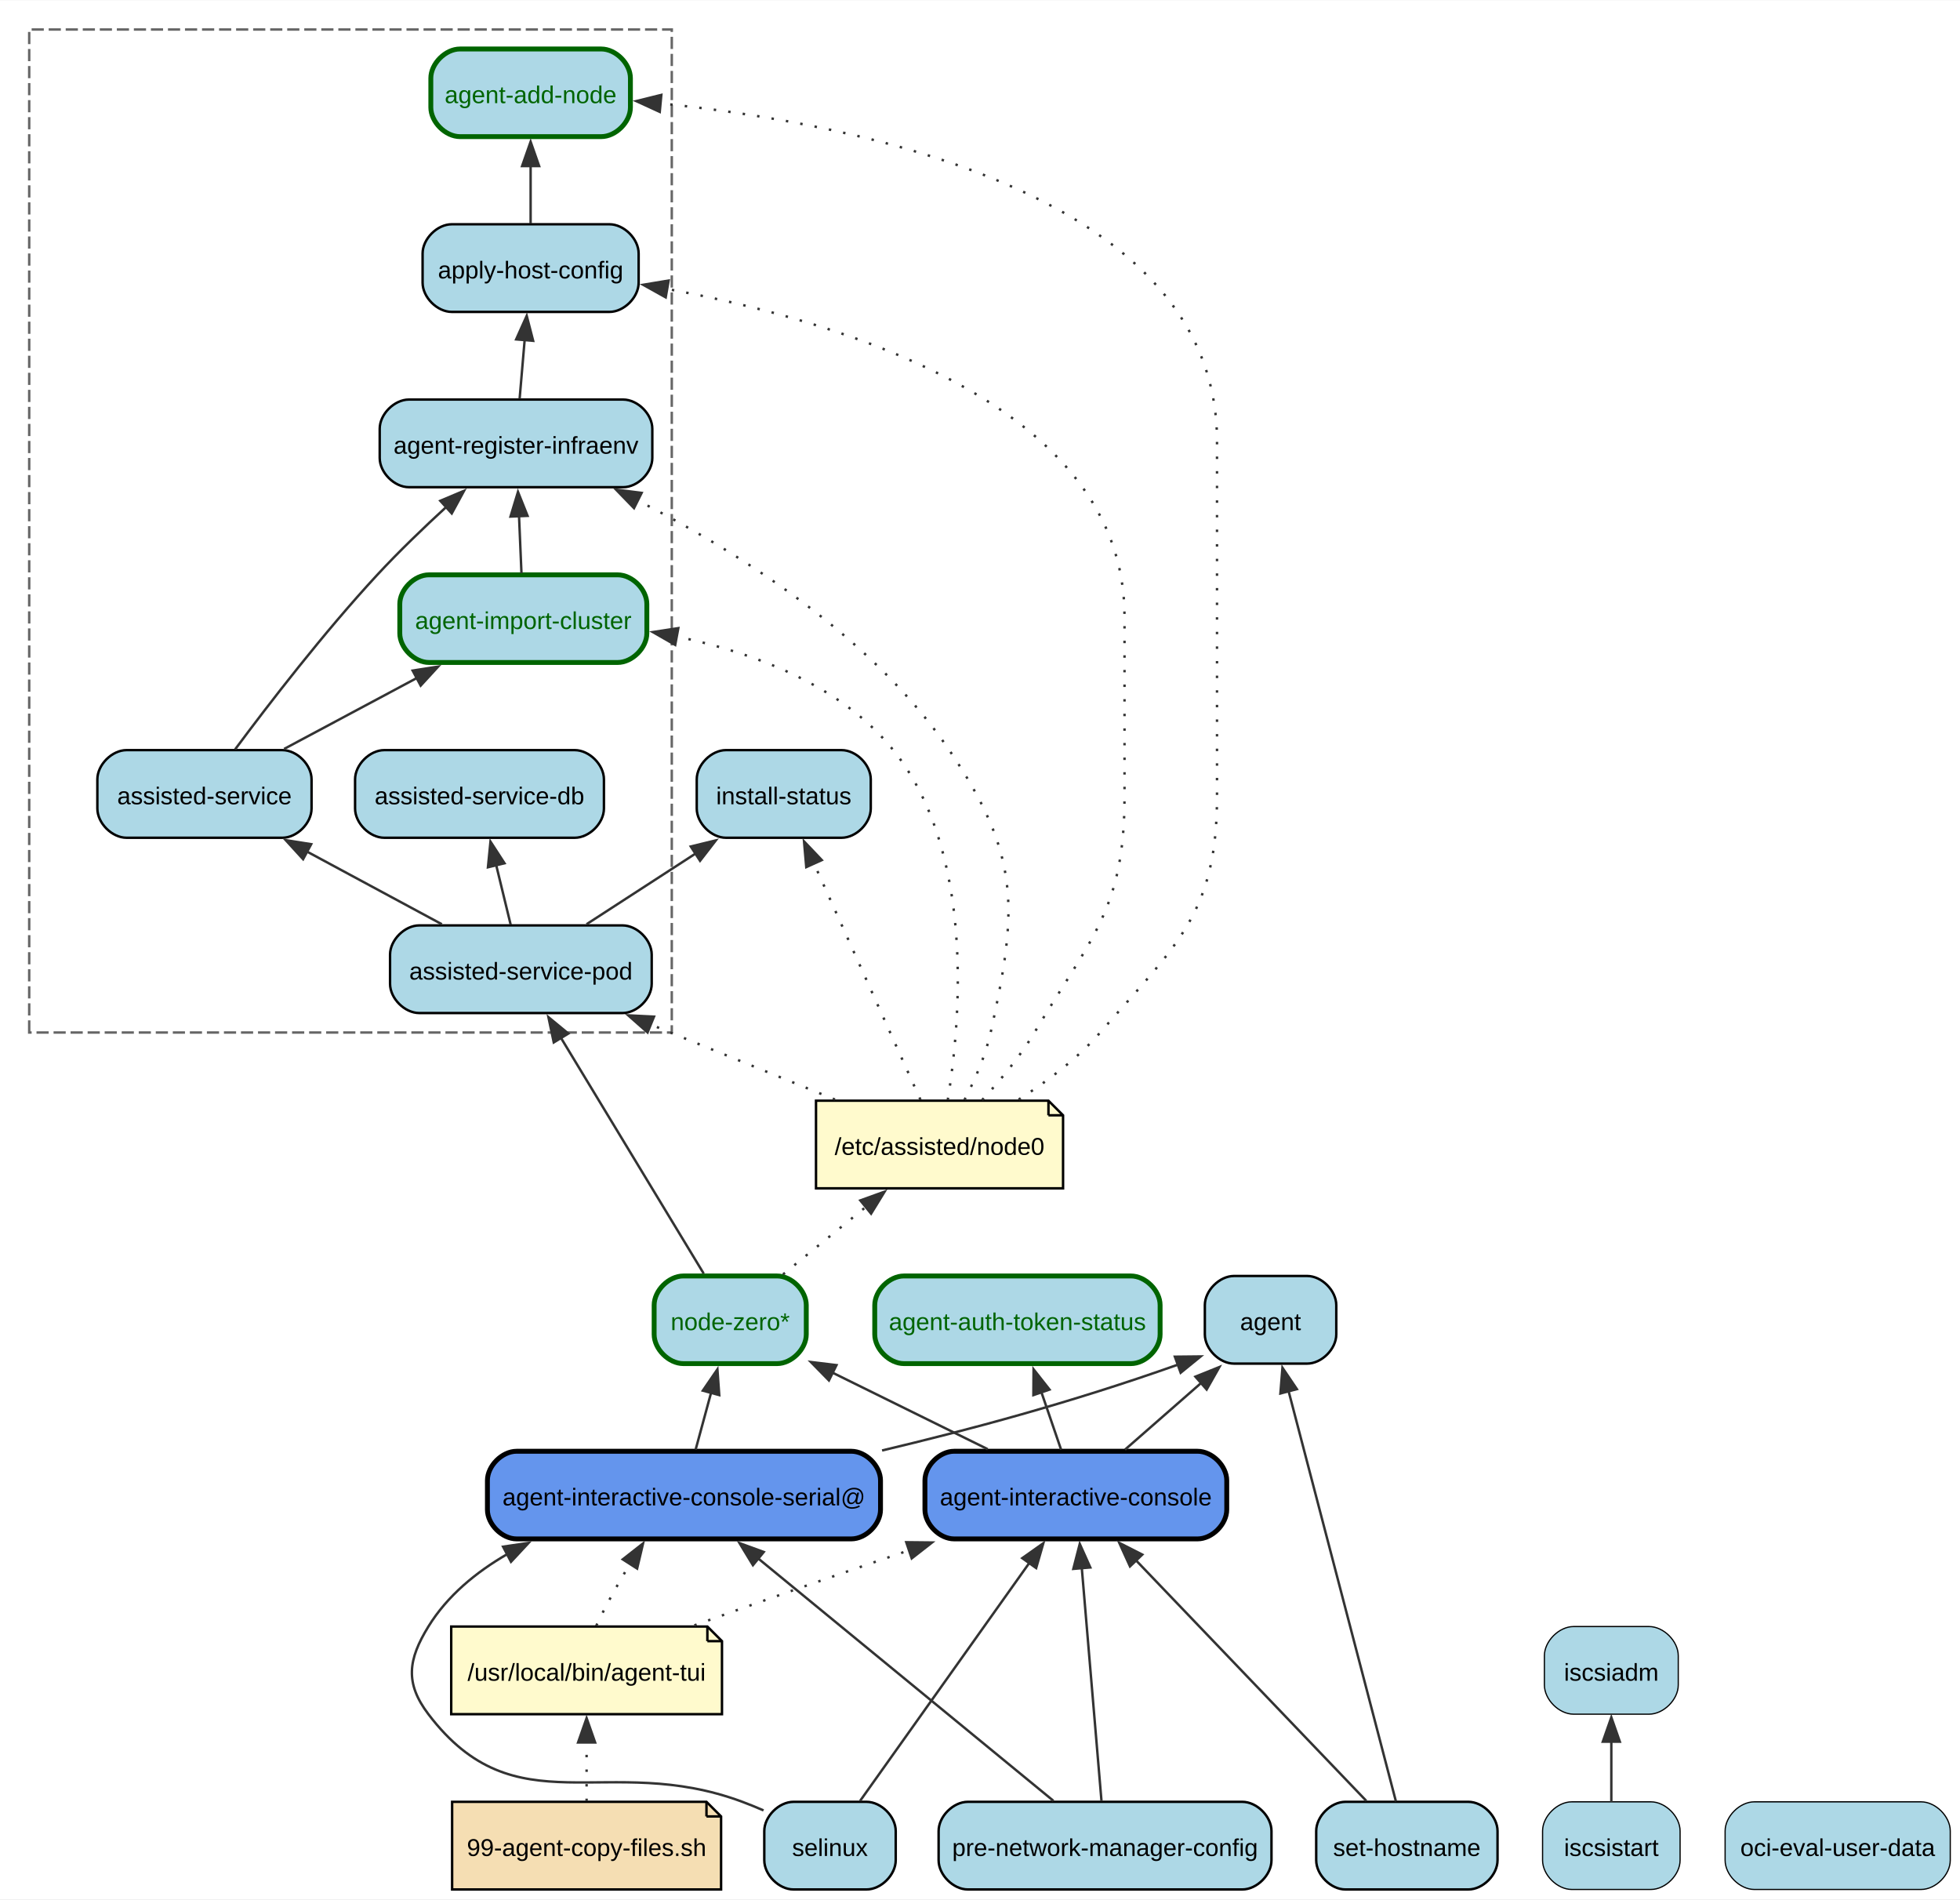
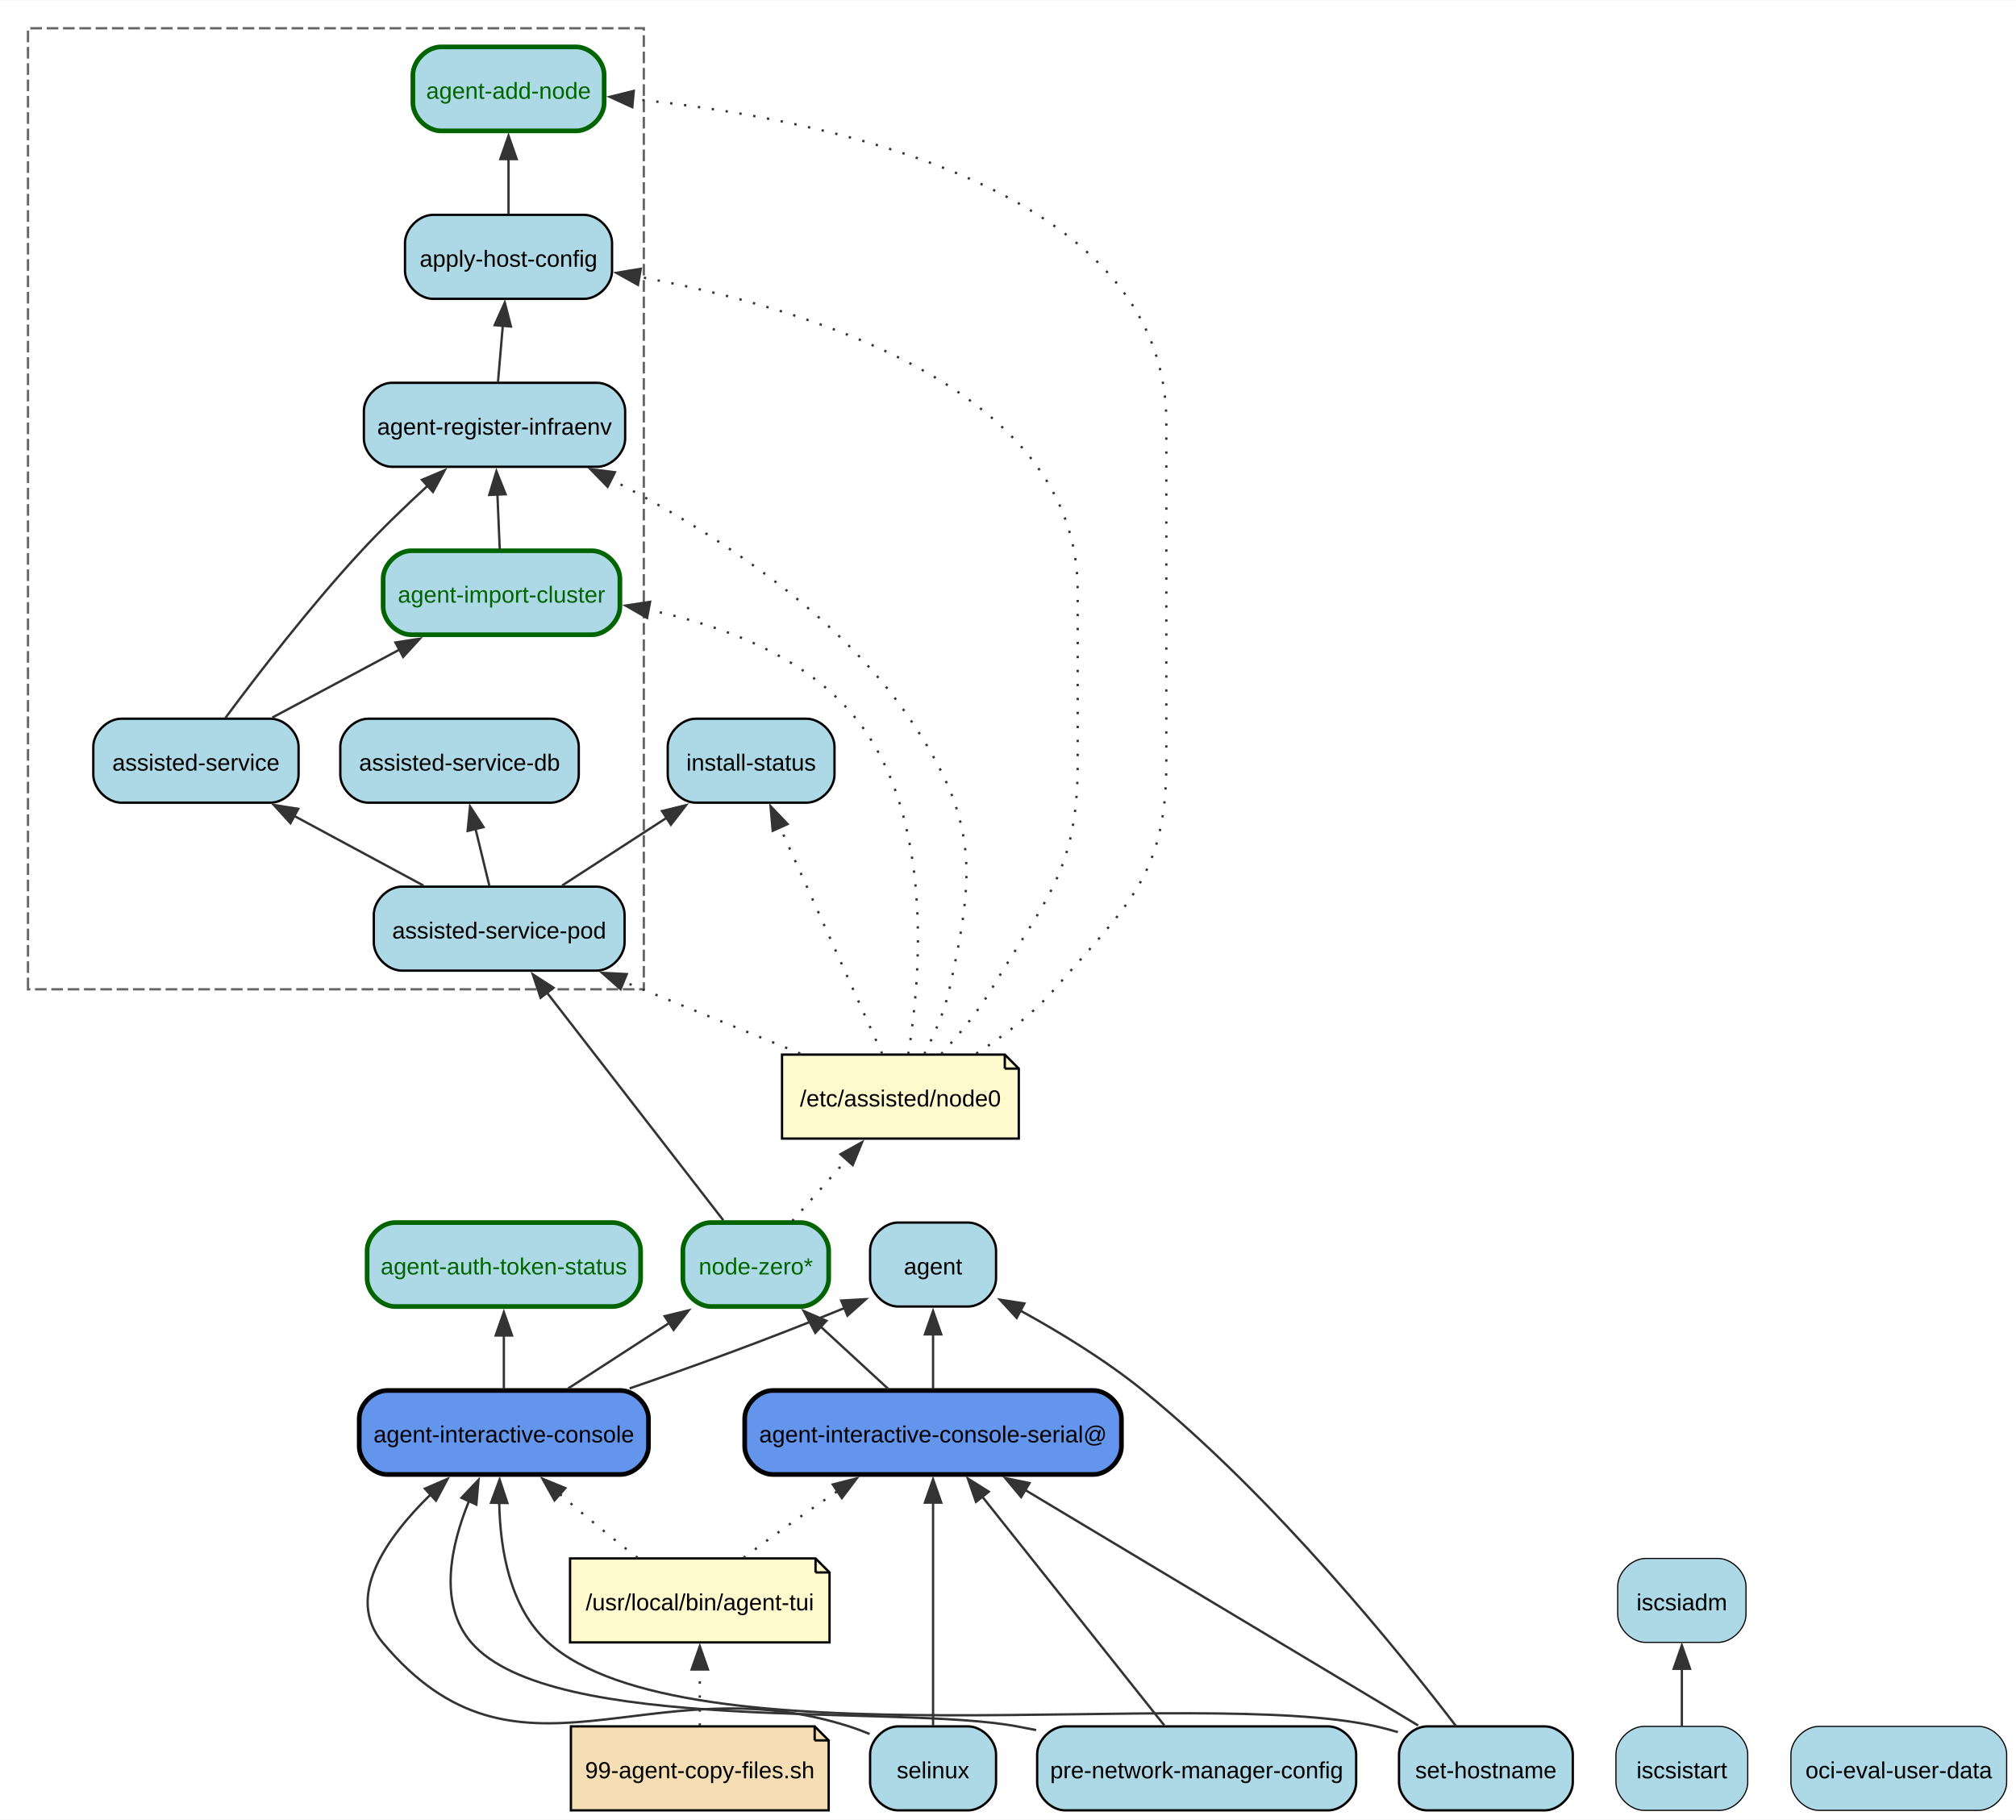
- <svg xmlns="http://www.w3.org/2000/svg" width="805pt" height="780pt" viewBox="0.00 0.00 805.25 780.00">
+ <svg xmlns="http://www.w3.org/2000/svg" width="864pt" height="780pt" viewBox="0.00 0.00 864.25 780.00">
  <g id="graph0" class="graph" transform="scale(1 1) rotate(0) translate(4 776)">
-     <polygon fill="white" stroke="none" points="-4,4 -4,-776 801.25,-776 801.25,4 -4,4" />
+     <polygon fill="white" stroke="none" points="-4,4 -4,-776 860.25,-776 860.25,4 -4,4" />
    <g id="clust2" class="cluster">
      <polygon fill="none" stroke="#666666" stroke-dasharray="5,2" points="8,-352 8,-764 272,-764 272,-352 8,-352" />
    </g>
    <g id="node1" class="node">
-       <path fill="#add8e6" stroke="#006400" stroke-width="2" d="M460.62,-252C460.62,-252 367.38,-252 367.38,-252 361.38,-252 355.38,-246 355.38,-240 355.38,-240 355.38,-228 355.38,-228 355.38,-222 361.38,-216 367.38,-216 367.38,-216 460.62,-216 460.62,-216 466.62,-216 472.62,-222 472.62,-228 472.62,-228 472.62,-240 472.62,-240 472.62,-246 466.62,-252 460.62,-252" />
-       <text text-anchor="middle" x="414" y="-229.75" font-family="Arial" font-size="10.00" fill="#006400">agent-auth-token-status</text>
+       <path fill="#add8e6" stroke="#006400" stroke-width="2" d="M258.62,-252C258.62,-252 165.38,-252 165.38,-252 159.38,-252 153.38,-246 153.38,-240 153.38,-240 153.38,-228 153.38,-228 153.38,-222 159.38,-216 165.38,-216 165.38,-216 258.62,-216 258.62,-216 264.62,-216 270.62,-222 270.62,-228 270.62,-228 270.62,-240 270.62,-240 270.62,-246 264.62,-252 258.62,-252" />
+       <text text-anchor="middle" x="212" y="-229.75" font-family="Arial" font-size="10.00" fill="#006400">agent-auth-token-status</text>
    </g>
    <g id="node2" class="node">
-       <path fill="#add8e6" stroke="black" stroke-width="0.5" d="M673.5,-108C673.5,-108 642.5,-108 642.5,-108 636.5,-108 630.5,-102 630.5,-96 630.5,-96 630.5,-84 630.5,-84 630.5,-78 636.5,-72 642.5,-72 642.5,-72 673.5,-72 673.5,-72 679.5,-72 685.5,-78 685.5,-84 685.5,-84 685.5,-96 685.5,-96 685.5,-102 679.5,-108 673.5,-108" />
-       <text text-anchor="middle" x="658" y="-85.75" font-family="Arial" font-size="10.00">iscsiadm</text>
+       <path fill="#add8e6" stroke="black" stroke-width="0.5" d="M732.5,-108C732.5,-108 701.5,-108 701.5,-108 695.5,-108 689.5,-102 689.5,-96 689.5,-96 689.5,-84 689.5,-84 689.5,-78 695.5,-72 701.5,-72 701.5,-72 732.5,-72 732.5,-72 738.5,-72 744.5,-78 744.5,-84 744.5,-84 744.5,-96 744.5,-96 744.5,-102 738.5,-108 732.5,-108" />
+       <text text-anchor="middle" x="717" y="-85.75" font-family="Arial" font-size="10.00">iscsiadm</text>
    </g>
    <g id="node3" class="node">
-       <path fill="#add8e6" stroke="black" stroke-width="0.5" d="M674.25,-36C674.25,-36 641.75,-36 641.75,-36 635.75,-36 629.75,-30 629.75,-24 629.75,-24 629.75,-12 629.75,-12 629.75,-6 635.75,0 641.75,0 641.75,0 674.25,0 674.25,0 680.25,0 686.25,-6 686.25,-12 686.25,-12 686.25,-24 686.25,-24 686.25,-30 680.25,-36 674.25,-36" />
-       <text text-anchor="middle" x="658" y="-13.75" font-family="Arial" font-size="10.00">iscsistart</text>
-     </g>
-     <g id="edge32" class="edge">
-       <path fill="none" stroke="#333333" d="M658,-35.95C658,-43.43 658,-52.42 658,-60.86" />
-       <polygon fill="#333333" stroke="#333333" points="654.5,-60.7 658,-70.7 661.5,-60.7 654.5,-60.7" />
+       <path fill="#add8e6" stroke="black" stroke-width="0.5" d="M733.25,-36C733.25,-36 700.75,-36 700.75,-36 694.75,-36 688.75,-30 688.75,-24 688.75,-24 688.75,-12 688.75,-12 688.75,-6 694.75,0 700.75,0 700.75,0 733.25,0 733.25,0 739.25,0 745.25,-6 745.25,-12 745.25,-12 745.25,-24 745.25,-24 745.25,-30 739.25,-36 733.25,-36" />
+       <text text-anchor="middle" x="717" y="-13.75" font-family="Arial" font-size="10.00">iscsistart</text>
+     </g>
+     <g id="edge34" class="edge">
+       <path fill="none" stroke="#333333" d="M717,-35.95C717,-43.43 717,-52.42 717,-60.86" />
+       <polygon fill="#333333" stroke="#333333" points="713.5,-60.7 717,-70.7 720.5,-60.7 713.5,-60.7" />
    </g>
    <g id="node4" class="node">
-       <path fill="#add8e6" stroke="black" d="M506.38,-36C506.38,-36 393.62,-36 393.62,-36 387.62,-36 381.62,-30 381.62,-24 381.62,-24 381.62,-12 381.62,-12 381.62,-6 387.62,0 393.62,0 393.62,0 506.38,0 506.38,0 512.38,0 518.38,-6 518.38,-12 518.38,-12 518.38,-24 518.38,-24 518.38,-30 512.38,-36 506.38,-36" />
-       <text text-anchor="middle" x="450" y="-13.75" font-family="Arial" font-size="10.00">pre-network-manager-config</text>
+       <path fill="#add8e6" stroke="black" d="M565.38,-36C565.38,-36 452.62,-36 452.62,-36 446.62,-36 440.62,-30 440.62,-24 440.62,-24 440.62,-12 440.62,-12 440.62,-6 446.62,0 452.62,0 452.62,0 565.38,0 565.38,0 571.38,0 577.38,-6 577.38,-12 577.38,-12 577.38,-24 577.38,-24 577.38,-30 571.38,-36 565.38,-36" />
+       <text text-anchor="middle" x="509" y="-13.75" font-family="Arial" font-size="10.00">pre-network-manager-config</text>
    </g>
    <g id="node6" class="node">
-       <path fill="#add8e6" stroke="black" d="M599.25,-36C599.25,-36 548.75,-36 548.75,-36 542.75,-36 536.75,-30 536.75,-24 536.75,-24 536.75,-12 536.75,-12 536.75,-6 542.75,0 548.75,0 548.75,0 599.25,0 599.25,0 605.25,0 611.25,-6 611.25,-12 611.25,-12 611.25,-24 611.25,-24 611.25,-30 605.25,-36 599.25,-36" />
-       <text text-anchor="middle" x="574" y="-13.75" font-family="Arial" font-size="10.00">set-hostname</text>
+       <path fill="#add8e6" stroke="black" d="M658.25,-36C658.25,-36 607.75,-36 607.75,-36 601.75,-36 595.75,-30 595.75,-24 595.75,-24 595.75,-12 595.75,-12 595.75,-6 601.75,0 607.75,0 607.75,0 658.25,0 658.25,0 664.25,0 670.25,-6 670.25,-12 670.25,-12 670.25,-24 670.25,-24 670.25,-30 664.25,-36 658.25,-36" />
+       <text text-anchor="middle" x="633" y="-13.75" font-family="Arial" font-size="10.00">set-hostname</text>
    </g>
    <g id="node10" class="node">
-       <path fill="#6495ed" stroke="black" stroke-width="2" d="M345.75,-180C345.75,-180 208.25,-180 208.25,-180 202.25,-180 196.25,-174 196.25,-168 196.25,-168 196.25,-156 196.25,-156 196.25,-150 202.25,-144 208.25,-144 208.25,-144 345.75,-144 345.75,-144 351.75,-144 357.75,-150 357.75,-156 357.75,-156 357.75,-168 357.75,-168 357.75,-174 351.75,-180 345.75,-180" />
-       <text text-anchor="middle" x="277" y="-157.75" font-family="Arial" font-size="10.00">agent-interactive-console-serial@</text>
+       <path fill="#6495ed" stroke="black" stroke-width="2" d="M464.75,-180C464.75,-180 327.25,-180 327.25,-180 321.25,-180 315.25,-174 315.25,-168 315.25,-168 315.25,-156 315.25,-156 315.25,-150 321.25,-144 327.25,-144 327.25,-144 464.75,-144 464.75,-144 470.75,-144 476.75,-150 476.75,-156 476.75,-156 476.75,-168 476.75,-168 476.75,-174 470.75,-180 464.75,-180" />
+       <text text-anchor="middle" x="396" y="-157.75" font-family="Arial" font-size="10.00">agent-interactive-console-serial@</text>
    </g>
    <g id="edge11" class="edge">
-       <path fill="none" stroke="#333333" d="M428.79,-36.41C398.39,-61.36 342.28,-107.42 307.45,-136" />
-       <polygon fill="#333333" stroke="#333333" points="305.34,-133.21 299.83,-142.26 309.78,-138.62 305.34,-133.21" />
+       <path fill="none" stroke="#333333" d="M495.14,-36.41C475.57,-61 439.69,-106.1 416.88,-134.76" />
+       <polygon fill="#333333" stroke="#333333" points="414.4,-132.26 410.91,-142.26 419.88,-136.62 414.4,-132.26" />
    </g>
    <g id="node11" class="node">
-       <path fill="#6495ed" stroke="black" stroke-width="2" d="M488,-180C488,-180 388,-180 388,-180 382,-180 376,-174 376,-168 376,-168 376,-156 376,-156 376,-150 382,-144 388,-144 388,-144 488,-144 488,-144 494,-144 500,-150 500,-156 500,-156 500,-168 500,-168 500,-174 494,-180 488,-180" />
-       <text text-anchor="middle" x="438" y="-157.75" font-family="Arial" font-size="10.00">agent-interactive-console</text>
-     </g>
-     <g id="edge16" class="edge">
-       <path fill="none" stroke="#333333" d="M448.53,-36.41C446.51,-60.26 442.87,-103.39 440.44,-132.11" />
-       <polygon fill="#333333" stroke="#333333" points="436.97,-131.68 439.61,-141.94 443.94,-132.27 436.97,-131.68" />
+       <path fill="#6495ed" stroke="black" stroke-width="2" d="M262,-180C262,-180 162,-180 162,-180 156,-180 150,-174 150,-168 150,-168 150,-156 150,-156 150,-150 156,-144 162,-144 162,-144 262,-144 262,-144 268,-144 274,-150 274,-156 274,-156 274,-168 274,-168 274,-174 268,-180 262,-180" />
+       <text text-anchor="middle" x="212" y="-157.75" font-family="Arial" font-size="10.00">agent-interactive-console</text>
+     </g>
+     <g id="edge17" class="edge">
+       <path fill="none" stroke="#333333" d="M440.2,-34.42C437.43,-34.97 434.69,-35.5 432,-36 380.29,-45.68 232.26,-32.07 198,-72 183.8,-88.55 189.22,-113.47 197.1,-132.73" />
+       <polygon fill="#333333" stroke="#333333" points="193.83,-133.99 201.13,-141.66 200.21,-131.11 193.83,-133.99" />
    </g>
    <g id="node5" class="node">
-       <path fill="#add8e6" stroke="black" d="M352,-36C352,-36 322,-36 322,-36 316,-36 310,-30 310,-24 310,-24 310,-12 310,-12 310,-6 316,0 322,0 322,0 352,0 352,0 358,0 364,-6 364,-12 364,-12 364,-24 364,-24 364,-30 358,-36 352,-36" />
-       <text text-anchor="middle" x="337" y="-13.75" font-family="Arial" font-size="10.00">selinux</text>
+       <path fill="#add8e6" stroke="black" d="M411,-36C411,-36 381,-36 381,-36 375,-36 369,-30 369,-24 369,-24 369,-12 369,-12 369,-6 375,0 381,0 381,0 411,0 411,0 417,0 423,-6 423,-12 423,-12 423,-24 423,-24 423,-30 417,-36 411,-36" />
+       <text text-anchor="middle" x="396" y="-13.75" font-family="Arial" font-size="10.00">selinux</text>
    </g>
    <g id="edge12" class="edge">
-       <path fill="none" stroke="#333333" d="M309.69,-32.48C306.78,-33.74 303.85,-34.94 301,-36 245.22,-56.78 207.99,-24.59 172,-72 162.33,-84.74 163.61,-94.37 172,-108 179.76,-120.61 191.55,-130.33 204.46,-137.78" />
-       <polygon fill="#333333" stroke="#333333" points="202.69,-140.8 213.17,-142.35 205.94,-134.6 202.69,-140.8" />
-     </g>
-     <g id="edge17" class="edge">
-       <path fill="none" stroke="#333333" d="M349.38,-36.41C366.8,-60.9 398.68,-105.71 419.07,-134.39" />
-       <polygon fill="#333333" stroke="#333333" points="415.99,-136.09 424.64,-142.21 421.69,-132.03 415.99,-136.09" />
-     </g>
-     <g id="edge33" class="edge">
-       <path fill="none" stroke="#333333" d="M557.32,-36.41C533.67,-61.11 490.2,-106.49 462.77,-135.14" />
-       <polygon fill="#333333" stroke="#333333" points="460.25,-132.71 455.86,-142.35 465.3,-137.55 460.25,-132.71" />
+       <path fill="none" stroke="#333333" d="M396,-36.41C396,-60.26 396,-103.39 396,-132.11" />
+       <polygon fill="#333333" stroke="#333333" points="392.5,-131.93 396,-141.93 399.5,-131.93 392.5,-131.93" />
+     </g>
+     <g id="edge18" class="edge">
+       <path fill="none" stroke="#333333" d="M368.78,-32.76C365.86,-33.96 362.9,-35.07 360,-36 273.98,-63.52 217.93,-2.71 160,-72 143.7,-91.49 161.48,-116.74 180.55,-135.37" />
+       <polygon fill="#333333" stroke="#333333" points="178.16,-137.92 187.88,-142.13 182.9,-132.78 178.16,-137.92" />
+     </g>
+     <g id="edge13" class="edge">
+       <path fill="none" stroke="#333333" d="M603.94,-36.41C561.59,-61.79 482.8,-108.99 435.31,-137.45" />
+       <polygon fill="#333333" stroke="#333333" points="433.75,-134.3 426.97,-142.44 437.35,-140.31 433.75,-134.3" />
+     </g>
+     <g id="edge19" class="edge">
+       <path fill="none" stroke="#333333" d="M595.27,-33.55C592.16,-34.47 589.05,-35.31 586,-36 508.69,-53.62 290.05,-19.08 231,-72 214.53,-86.76 210.39,-111.98 210.02,-131.81" />
+       <polygon fill="#333333" stroke="#333333" points="206.52,-131.87 210.18,-141.81 213.52,-131.76 206.52,-131.87" />
    </g>
    <g id="node12" class="node">
-       <path fill="#add8e6" stroke="black" d="M533,-252C533,-252 503,-252 503,-252 497,-252 491,-246 491,-240 491,-240 491,-228 491,-228 491,-222 497,-216 503,-216 503,-216 533,-216 533,-216 539,-216 545,-222 545,-228 545,-228 545,-240 545,-240 545,-246 539,-252 533,-252" />
-       <text text-anchor="middle" x="518" y="-229.75" font-family="Arial" font-size="10.00">agent</text>
-     </g>
-     <g id="edge23" class="edge">
-       <path fill="none" stroke="#333333" d="M569.51,-36.15C559.89,-72.93 537.18,-159.71 525.39,-204.76" />
-       <polygon fill="#333333" stroke="#333333" points="522.04,-203.74 522.89,-214.3 528.81,-205.52 522.04,-203.74" />
+       <path fill="#add8e6" stroke="black" d="M411,-252C411,-252 381,-252 381,-252 375,-252 369,-246 369,-240 369,-240 369,-228 369,-228 369,-222 375,-216 381,-216 381,-216 411,-216 411,-216 417,-216 423,-222 423,-228 423,-228 423,-240 423,-240 423,-246 417,-252 411,-252" />
+       <text text-anchor="middle" x="396" y="-229.75" font-family="Arial" font-size="10.00">agent</text>
+     </g>
+     <g id="edge25" class="edge">
+       <path fill="none" stroke="#333333" d="M620.24,-36.06C596.34,-67.25 542.14,-134.46 486,-180 469.91,-193.05 450.25,-205.02 433.41,-214.26" />
+       <polygon fill="#333333" stroke="#333333" points="431.85,-211.13 424.68,-218.93 435.15,-217.3 431.85,-211.13" />
    </g>
    <g id="node7" class="node">
      <polygon fill="#fffacd" stroke="black" points="426.75,-324 331.25,-324 331.25,-288 432.75,-288 432.75,-318 426.75,-324" />
      <polyline fill="none" stroke="black" points="426.75,-324 426.75,-318" />
      <polyline fill="none" stroke="black" points="432.75,-318 426.75,-318" />
      <text text-anchor="middle" x="382" y="-301.75" font-family="Arial" font-size="10.00">/etc/assisted/node0</text>
    </g>
    <g id="node13" class="node">
      <path fill="#add8e6" stroke="black" d="M341.75,-468C341.75,-468 294.25,-468 294.25,-468 288.25,-468 282.25,-462 282.25,-456 282.25,-456 282.25,-444 282.25,-444 282.25,-438 288.25,-432 294.25,-432 294.25,-432 341.75,-432 341.75,-432 347.75,-432 353.75,-438 353.75,-444 353.75,-444 353.75,-456 353.75,-456 353.75,-462 347.75,-468 341.75,-468" />
      <text text-anchor="middle" x="318" y="-445.75" font-family="Arial" font-size="10.00">install-status</text>
    </g>
-     <g id="edge31" class="edge">
+     <g id="edge33" class="edge">
      <path fill="none" stroke="#333333" stroke-dasharray="1,5" d="M374.15,-324.41C363.2,-348.71 343.23,-393.03 330.29,-421.73" />
      <polygon fill="#333333" stroke="#333333" points="327.25,-419.95 326.33,-430.51 333.63,-422.83 327.25,-419.95" />
    </g>
    <g id="node16" class="node">
      <path fill="#add8e6" stroke="black" d="M251.75,-396C251.75,-396 168.25,-396 168.25,-396 162.25,-396 156.25,-390 156.25,-384 156.25,-384 156.25,-372 156.25,-372 156.25,-366 162.25,-360 168.25,-360 168.25,-360 251.75,-360 251.75,-360 257.75,-360 263.75,-366 263.75,-372 263.75,-372 263.75,-384 263.75,-384 263.75,-390 257.75,-396 251.75,-396" />
      <text text-anchor="middle" x="210" y="-373.75" font-family="Arial" font-size="10.00">assisted-service-pod</text>
    </g>
-     <g id="edge29" class="edge">
+     <g id="edge31" class="edge">
      <path fill="none" stroke="#333333" stroke-dasharray="1,5" d="M339.04,-324.48C316.07,-333.83 287.58,-345.43 263.22,-355.34" />
      <polygon fill="#333333" stroke="#333333" points="262.05,-352.04 254.11,-359.05 264.69,-358.52 262.05,-352.04" />
    </g>
    <g id="node17" class="node">
      <path fill="#add8e6" stroke="#006400" stroke-width="2" d="M243,-756C243,-756 185,-756 185,-756 179,-756 173,-750 173,-744 173,-744 173,-732 173,-732 173,-726 179,-720 185,-720 185,-720 243,-720 243,-720 249,-720 255,-726 255,-732 255,-732 255,-744 255,-744 255,-750 249,-756 243,-756" />
      <text text-anchor="middle" x="214" y="-733.75" font-family="Arial" font-size="10.00" fill="#006400">agent-add-node</text>
    </g>
    <g id="edge7" class="edge">
      <path fill="none" stroke="#333333" stroke-dasharray="1,5" d="M414.5,-324.46C426.11,-331.83 438.62,-341.22 448,-352 479.57,-388.29 496,-400.9 496,-449 496,-449 496,-449 496,-595 496,-696.33 348.96,-725.36 267.23,-733.67" />
      <polygon fill="#333333" stroke="#333333" points="267.05,-730.17 257.42,-734.59 267.7,-737.14 267.05,-730.17" />
    </g>
    <g id="node18" class="node">
      <path fill="#add8e6" stroke="#006400" stroke-width="2" d="M249.75,-540C249.75,-540 172.25,-540 172.25,-540 166.25,-540 160.25,-534 160.25,-528 160.25,-528 160.25,-516 160.25,-516 160.25,-510 166.25,-504 172.25,-504 172.25,-504 249.75,-504 249.75,-504 255.75,-504 261.75,-510 261.75,-516 261.75,-516 261.75,-528 261.75,-528 261.75,-534 255.75,-540 249.75,-540" />
      <text text-anchor="middle" x="211" y="-517.75" font-family="Arial" font-size="10.00" fill="#006400">agent-import-cluster</text>
    </g>
    <g id="edge10" class="edge">
      <path fill="none" stroke="#333333" stroke-dasharray="1,5" d="M385.37,-324.25C390.6,-356.37 396.83,-425.86 363,-468 341.4,-494.9 305.29,-508.19 273.68,-514.73" />
      <polygon fill="#333333" stroke="#333333" points="273.4,-511.22 264.21,-516.49 274.68,-518.1 273.4,-511.22" />
    </g>
    <g id="node19" class="node">
      <path fill="#add8e6" stroke="black" d="M252,-612C252,-612 164,-612 164,-612 158,-612 152,-606 152,-600 152,-600 152,-588 152,-588 152,-582 158,-576 164,-576 164,-576 252,-576 252,-576 258,-576 264,-582 264,-588 264,-588 264,-600 264,-600 264,-606 258,-612 252,-612" />
      <text text-anchor="middle" x="208" y="-589.75" font-family="Arial" font-size="10.00">agent-register-infraenv</text>
    </g>
-     <g id="edge22" class="edge">
+     <g id="edge24" class="edge">
      <path fill="none" stroke="#333333" stroke-dasharray="1,5" d="M392.25,-324.32C396.47,-332.43 400.87,-342.4 403,-352 414.29,-402.87 415.22,-424.85 386,-468 354.25,-514.88 298.63,-549.73 257.99,-570.56" />
      <polygon fill="#333333" stroke="#333333" points="256.48,-567.4 249.1,-575 259.61,-573.66 256.48,-567.4" />
    </g>
    <g id="node20" class="node">
      <path fill="#add8e6" stroke="black" d="M246.38,-684C246.38,-684 181.62,-684 181.62,-684 175.62,-684 169.62,-678 169.62,-672 169.62,-672 169.62,-660 169.62,-660 169.62,-654 175.62,-648 181.62,-648 181.62,-648 246.38,-648 246.38,-648 252.38,-648 258.38,-654 258.38,-660 258.38,-660 258.38,-672 258.38,-672 258.38,-678 252.38,-684 246.38,-684" />
      <text text-anchor="middle" x="214" y="-661.75" font-family="Arial" font-size="10.00">apply-host-config</text>
    </g>
-     <g id="edge25" class="edge">
+     <g id="edge27" class="edge">
      <path fill="none" stroke="#333333" stroke-dasharray="1,5" d="M399.49,-324.27C406.85,-332.21 415.05,-342.06 421,-352 444.69,-391.59 458,-402.86 458,-449 458,-449 458,-449 458,-523 458,-609.53 341.94,-644.25 269.91,-657.46" />
      <polygon fill="#333333" stroke="#333333" points="269.5,-653.98 260.24,-659.14 270.7,-660.88 269.5,-653.98" />
    </g>
    <g id="node8" class="node">
-       <polygon fill="#f5deb3" stroke="black" points="286.25,-36 181.75,-36 181.75,0 292.25,0 292.25,-30 286.25,-36" />
-       <polyline fill="none" stroke="black" points="286.25,-36 286.25,-30" />
-       <polyline fill="none" stroke="black" points="292.25,-30 286.25,-30" />
-       <text text-anchor="middle" x="237" y="-13.75" font-family="Arial" font-size="10.00">99-agent-copy-files.sh</text>
+       <polygon fill="#f5deb3" stroke="black" points="345.25,-36 240.75,-36 240.75,0 351.25,0 351.25,-30 345.25,-36" />
+       <polyline fill="none" stroke="black" points="345.25,-36 345.25,-30" />
+       <polyline fill="none" stroke="black" points="351.25,-30 345.25,-30" />
+       <text text-anchor="middle" x="296" y="-13.75" font-family="Arial" font-size="10.00">99-agent-copy-files.sh</text>
    </g>
    <g id="node9" class="node">
-       <polygon fill="#fffacd" stroke="black" points="286.62,-108 181.38,-108 181.38,-72 292.62,-72 292.62,-102 286.62,-108" />
-       <polyline fill="none" stroke="black" points="286.62,-108 286.62,-102" />
-       <polyline fill="none" stroke="black" points="292.62,-102 286.62,-102" />
-       <text text-anchor="middle" x="237" y="-85.75" font-family="Arial" font-size="10.00">/usr/local/bin/agent-tui</text>
+       <polygon fill="#fffacd" stroke="black" points="345.62,-108 240.38,-108 240.38,-72 351.62,-72 351.62,-102 345.62,-108" />
+       <polyline fill="none" stroke="black" points="345.62,-108 345.62,-102" />
+       <polyline fill="none" stroke="black" points="351.62,-102 345.62,-102" />
+       <text text-anchor="middle" x="296" y="-85.75" font-family="Arial" font-size="10.00">/usr/local/bin/agent-tui</text>
    </g>
    <g id="edge3" class="edge">
-       <path fill="none" stroke="#333333" stroke-dasharray="1,5" d="M237,-36.3C237,-43.59 237,-52.27 237,-60.46" />
-       <polygon fill="#333333" stroke="#333333" points="233.5,-60.38 237,-70.38 240.5,-60.38 233.5,-60.38" />
+       <path fill="none" stroke="#333333" stroke-dasharray="1,5" d="M296,-36.3C296,-43.59 296,-52.27 296,-60.46" />
+       <polygon fill="#333333" stroke="#333333" points="292.5,-60.38 296,-70.38 299.5,-60.38 292.5,-60.38" />
+     </g>
+     <g id="edge16" class="edge">
+       <path fill="none" stroke="#333333" stroke-dasharray="1,5" d="M314.8,-108.3C326.23,-116.92 341.14,-127.48 355.09,-136.88" />
+       <polygon fill="#333333" stroke="#333333" points="353.02,-139.71 363.29,-142.33 356.9,-133.88 353.02,-139.71" />
+     </g>
+     <g id="edge4" class="edge">
+       <path fill="none" stroke="#333333" stroke-dasharray="1,5" d="M269.32,-108.3C258.52,-116.59 246.22,-126.67 235.74,-135.79" />
+       <polygon fill="#333333" stroke="#333333" points="233.72,-132.9 228.56,-142.16 238.37,-138.14 233.72,-132.9" />
+     </g>
+     <g id="edge14" class="edge">
+       <path fill="none" stroke="#333333" d="M396,-180.66C396,-187.76 396,-196.14 396,-204.08" />
+       <polygon fill="#333333" stroke="#333333" points="392.5,-204.07 396,-214.07 399.5,-204.07 392.5,-204.07" />
+     </g>
+     <g id="node14" class="node">
+       <path fill="#add8e6" stroke="#006400" stroke-width="2" d="M339.25,-252C339.25,-252 300.75,-252 300.75,-252 294.75,-252 288.75,-246 288.75,-240 288.75,-240 288.75,-228 288.75,-228 288.75,-222 294.75,-216 300.75,-216 300.75,-216 339.25,-216 339.25,-216 345.25,-216 351.25,-222 351.25,-228 351.25,-228 351.25,-240 351.25,-240 351.25,-246 345.25,-252 339.25,-252" />
+       <text text-anchor="middle" x="320" y="-229.75" font-family="Arial" font-size="10.00" fill="#006400">node-zero*</text>
    </g>
    <g id="edge15" class="edge">
-       <path fill="none" stroke="#333333" stroke-dasharray="1,5" d="M240.97,-108.3C244.57,-115.99 249.61,-125.21 254.85,-133.78" />
-       <polygon fill="#333333" stroke="#333333" points="251.85,-135.59 260.19,-142.13 257.75,-131.82 251.85,-135.59" />
-     </g>
-     <g id="edge4" class="edge">
-       <path fill="none" stroke="#333333" stroke-dasharray="1,5" d="M281.27,-108.48C307.24,-117.86 340.54,-129.5 369.78,-139.43" />
-       <polygon fill="#333333" stroke="#333333" points="368.33,-142.63 378.92,-142.52 370.57,-136 368.33,-142.63" />
-     </g>
-     <g id="edge13" class="edge">
-       <path fill="none" stroke="#333333" d="M358.39,-180.32C393.62,-188.69 435.34,-199.76 479.93,-215.57" />
-       <polygon fill="#333333" stroke="#333333" points="478.69,-218.84 489.29,-218.95 481.07,-212.26 478.69,-218.84" />
-     </g>
-     <g id="node14" class="node">
-       <path fill="#add8e6" stroke="#006400" stroke-width="2" d="M315.25,-252C315.25,-252 276.75,-252 276.75,-252 270.75,-252 264.75,-246 264.75,-240 264.75,-240 264.75,-228 264.75,-228 264.75,-222 270.75,-216 276.75,-216 276.75,-216 315.25,-216 315.25,-216 321.25,-216 327.25,-222 327.25,-228 327.25,-228 327.25,-240 327.25,-240 327.25,-246 321.25,-252 315.25,-252" />
-       <text text-anchor="middle" x="296" y="-229.75" font-family="Arial" font-size="10.00" fill="#006400">node-zero*</text>
-     </g>
-     <g id="edge14" class="edge">
-       <path fill="none" stroke="#333333" d="M281.79,-180.66C283.71,-187.74 285.98,-196.08 288.13,-204" />
-       <polygon fill="#333333" stroke="#333333" points="284.75,-204.9 290.74,-213.64 291.5,-203.07 284.75,-204.9" />
+       <path fill="none" stroke="#333333" d="M376.82,-180.66C367.98,-188.81 357.32,-198.63 347.63,-207.55" />
+       <polygon fill="#333333" stroke="#333333" points="345.53,-204.72 340.55,-214.07 350.28,-209.87 345.53,-204.72" />
    </g>
    <g id="edge8" class="edge">
-       <path fill="none" stroke="#333333" d="M431.94,-180.66C429.49,-187.82 426.59,-196.27 423.85,-204.27" />
-       <polygon fill="#333333" stroke="#333333" points="420.56,-203.07 420.63,-213.67 427.18,-205.34 420.56,-203.07" />
-     </g>
-     <g id="edge18" class="edge">
-       <path fill="none" stroke="#333333" d="M458.19,-180.66C467.73,-189.02 479.3,-199.13 489.7,-208.24" />
-       <polygon fill="#333333" stroke="#333333" points="487.13,-210.64 496.96,-214.59 491.74,-205.37 487.13,-210.64" />
-     </g>
-     <g id="edge19" class="edge">
-       <path fill="none" stroke="#333333" d="M401.8,-180.85C382.35,-190.43 358.26,-202.31 337.99,-212.3" />
-       <polygon fill="#333333" stroke="#333333" points="336.56,-209.1 329.14,-216.66 339.66,-215.38 336.56,-209.1" />
+       <path fill="none" stroke="#333333" d="M212,-180.66C212,-187.66 212,-195.88 212,-203.72" />
+       <polygon fill="#333333" stroke="#333333" points="208.5,-203.58 212,-213.58 215.5,-203.58 208.5,-203.58" />
+     </g>
+     <g id="edge20" class="edge">
+       <path fill="none" stroke="#333333" d="M265.91,-180.89C291.64,-189.75 322.99,-201.02 358.1,-215.38" />
+       <polygon fill="#333333" stroke="#333333" points="356.63,-218.56 367.21,-219.15 359.3,-212.09 356.63,-218.56" />
+     </g>
+     <g id="edge21" class="edge">
+       <path fill="none" stroke="#333333" d="M239.53,-180.85C252.73,-189.4 268.74,-199.78 282.99,-209.01" />
+       <polygon fill="#333333" stroke="#333333" points="280.95,-211.86 291.25,-214.36 284.76,-205.99 280.95,-211.86" />
    </g>
    <g id="edge5" class="edge">
-       <path fill="none" stroke="#333333" stroke-dasharray="1,5" d="M317.7,-252.66C328.07,-261.1 340.64,-271.34 351.91,-280.51" />
-       <polygon fill="#333333" stroke="#333333" points="349.46,-283.03 359.43,-286.63 353.88,-277.6 349.46,-283.03" />
-     </g>
-     <g id="edge27" class="edge">
-       <path fill="none" stroke="#333333" d="M285.11,-252.98C270.29,-277.44 243.67,-321.41 226.42,-349.88" />
-       <polygon fill="#333333" stroke="#333333" points="223.51,-347.94 221.32,-358.31 229.49,-351.57 223.51,-347.94" />
+       <path fill="none" stroke="#333333" stroke-dasharray="1,5" d="M335.65,-252.66C342.75,-260.68 351.29,-270.33 359.1,-279.14" />
+       <polygon fill="#333333" stroke="#333333" points="356.32,-281.29 365.57,-286.45 361.56,-276.64 356.32,-281.29" />
+     </g>
+     <g id="edge29" class="edge">
+       <path fill="none" stroke="#333333" d="M306.07,-252.98C286.95,-277.66 252.47,-322.18 230.43,-350.63" />
+       <polygon fill="#333333" stroke="#333333" points="227.76,-348.36 224.4,-358.41 233.29,-352.65 227.76,-348.36" />
    </g>
    <g id="node15" class="node">
-       <path fill="#add8e6" stroke="black" stroke-width="0.5" d="M785.25,-36C785.25,-36 716.75,-36 716.75,-36 710.75,-36 704.75,-30 704.75,-24 704.75,-24 704.75,-12 704.75,-12 704.75,-6 710.75,0 716.75,0 716.75,0 785.25,0 785.25,0 791.25,0 797.25,-6 797.25,-12 797.25,-12 797.25,-24 797.25,-24 797.25,-30 791.25,-36 785.25,-36" />
-       <text text-anchor="middle" x="751" y="-13.75" font-family="Arial" font-size="10.00">oci-eval-user-data</text>
-     </g>
-     <g id="edge30" class="edge">
+       <path fill="#add8e6" stroke="black" stroke-width="0.5" d="M844.25,-36C844.25,-36 775.75,-36 775.75,-36 769.75,-36 763.75,-30 763.75,-24 763.75,-24 763.75,-12 763.75,-12 763.75,-6 769.75,0 775.75,0 775.75,0 844.25,0 844.25,0 850.25,0 856.25,-6 856.25,-12 856.25,-12 856.25,-24 856.25,-24 856.25,-30 850.25,-36 844.25,-36" />
+       <text text-anchor="middle" x="810" y="-13.75" font-family="Arial" font-size="10.00">oci-eval-user-data</text>
+     </g>
+     <g id="edge32" class="edge">
      <path fill="none" stroke="#333333" d="M236.97,-396.48C250.61,-405.32 267.34,-416.16 282.05,-425.7" />
      <polygon fill="#333333" stroke="#333333" points="279.8,-428.41 290.1,-430.92 283.61,-422.54 279.8,-428.41" />
    </g>
    <g id="node21" class="node">
      <path fill="#add8e6" stroke="black" d="M232.12,-468C232.12,-468 153.88,-468 153.88,-468 147.88,-468 141.88,-462 141.88,-456 141.88,-456 141.88,-444 141.88,-444 141.88,-438 147.88,-432 153.88,-432 153.88,-432 232.12,-432 232.12,-432 238.12,-432 244.12,-438 244.12,-444 244.12,-444 244.12,-456 244.12,-456 244.12,-462 238.12,-468 232.12,-468" />
      <text text-anchor="middle" x="193" y="-445.75" font-family="Arial" font-size="10.00">assisted-service-db</text>
    </g>
-     <g id="edge26" class="edge">
+     <g id="edge28" class="edge">
      <path fill="none" stroke="#333333" d="M205.8,-396.3C204.01,-403.68 201.87,-412.48 199.86,-420.75" />
      <polygon fill="#333333" stroke="#333333" points="196.47,-419.88 197.51,-430.42 203.27,-421.53 196.47,-419.88" />
    </g>
    <g id="node22" class="node">
      <path fill="#add8e6" stroke="black" d="M112,-468C112,-468 48,-468 48,-468 42,-468 36,-462 36,-456 36,-456 36,-444 36,-444 36,-438 42,-432 48,-432 48,-432 112,-432 112,-432 118,-432 124,-438 124,-444 124,-444 124,-456 124,-456 124,-462 118,-468 112,-468" />
      <text text-anchor="middle" x="80" y="-445.75" font-family="Arial" font-size="10.00">assisted-service</text>
    </g>
-     <g id="edge28" class="edge">
+     <g id="edge30" class="edge">
      <path fill="none" stroke="#333333" d="M177.53,-396.48C160.73,-405.53 140.02,-416.68 122.02,-426.38" />
      <polygon fill="#333333" stroke="#333333" points="120.53,-423.2 113.39,-431.02 123.85,-429.36 120.53,-423.2" />
    </g>
-     <g id="edge21" class="edge">
+     <g id="edge23" class="edge">
      <path fill="none" stroke="#333333" d="M210.24,-540.66C209.94,-547.76 209.58,-556.14 209.24,-564.08" />
      <polygon fill="#333333" stroke="#333333" points="205.74,-563.93 208.81,-574.07 212.74,-564.23 205.74,-563.93" />
    </g>
-     <g id="edge24" class="edge">
+     <g id="edge26" class="edge">
      <path fill="none" stroke="#333333" d="M209.48,-612.3C210.11,-619.59 210.85,-628.27 211.55,-636.46" />
      <polygon fill="#333333" stroke="#333333" points="208.06,-636.72 212.4,-646.39 215.04,-636.13 208.06,-636.72" />
    </g>
    <g id="edge6" class="edge">
      <path fill="none" stroke="#333333" d="M214,-684.3C214,-691.48 214,-700.01 214,-708.1" />
      <polygon fill="#333333" stroke="#333333" points="210.5,-707.9 214,-717.9 217.5,-707.9 210.5,-707.9" />
    </g>
    <g id="edge9" class="edge">
      <path fill="none" stroke="#333333" d="M112.72,-468.48C129.19,-477.28 149.39,-488.08 167.18,-497.58" />
      <polygon fill="#333333" stroke="#333333" points="165.53,-500.67 176,-502.3 168.83,-494.5 165.53,-500.67" />
    </g>
-     <g id="edge20" class="edge">
+     <g id="edge22" class="edge">
      <path fill="none" stroke="#333333" d="M92.63,-468.35C106.3,-486.75 129.1,-516.37 151,-540 159.86,-549.56 170.14,-559.44 179.51,-568.04" />
      <polygon fill="#333333" stroke="#333333" points="176.9,-570.41 186.66,-574.52 181.6,-565.22 176.9,-570.41" />
    </g>
  </g>
</svg>
